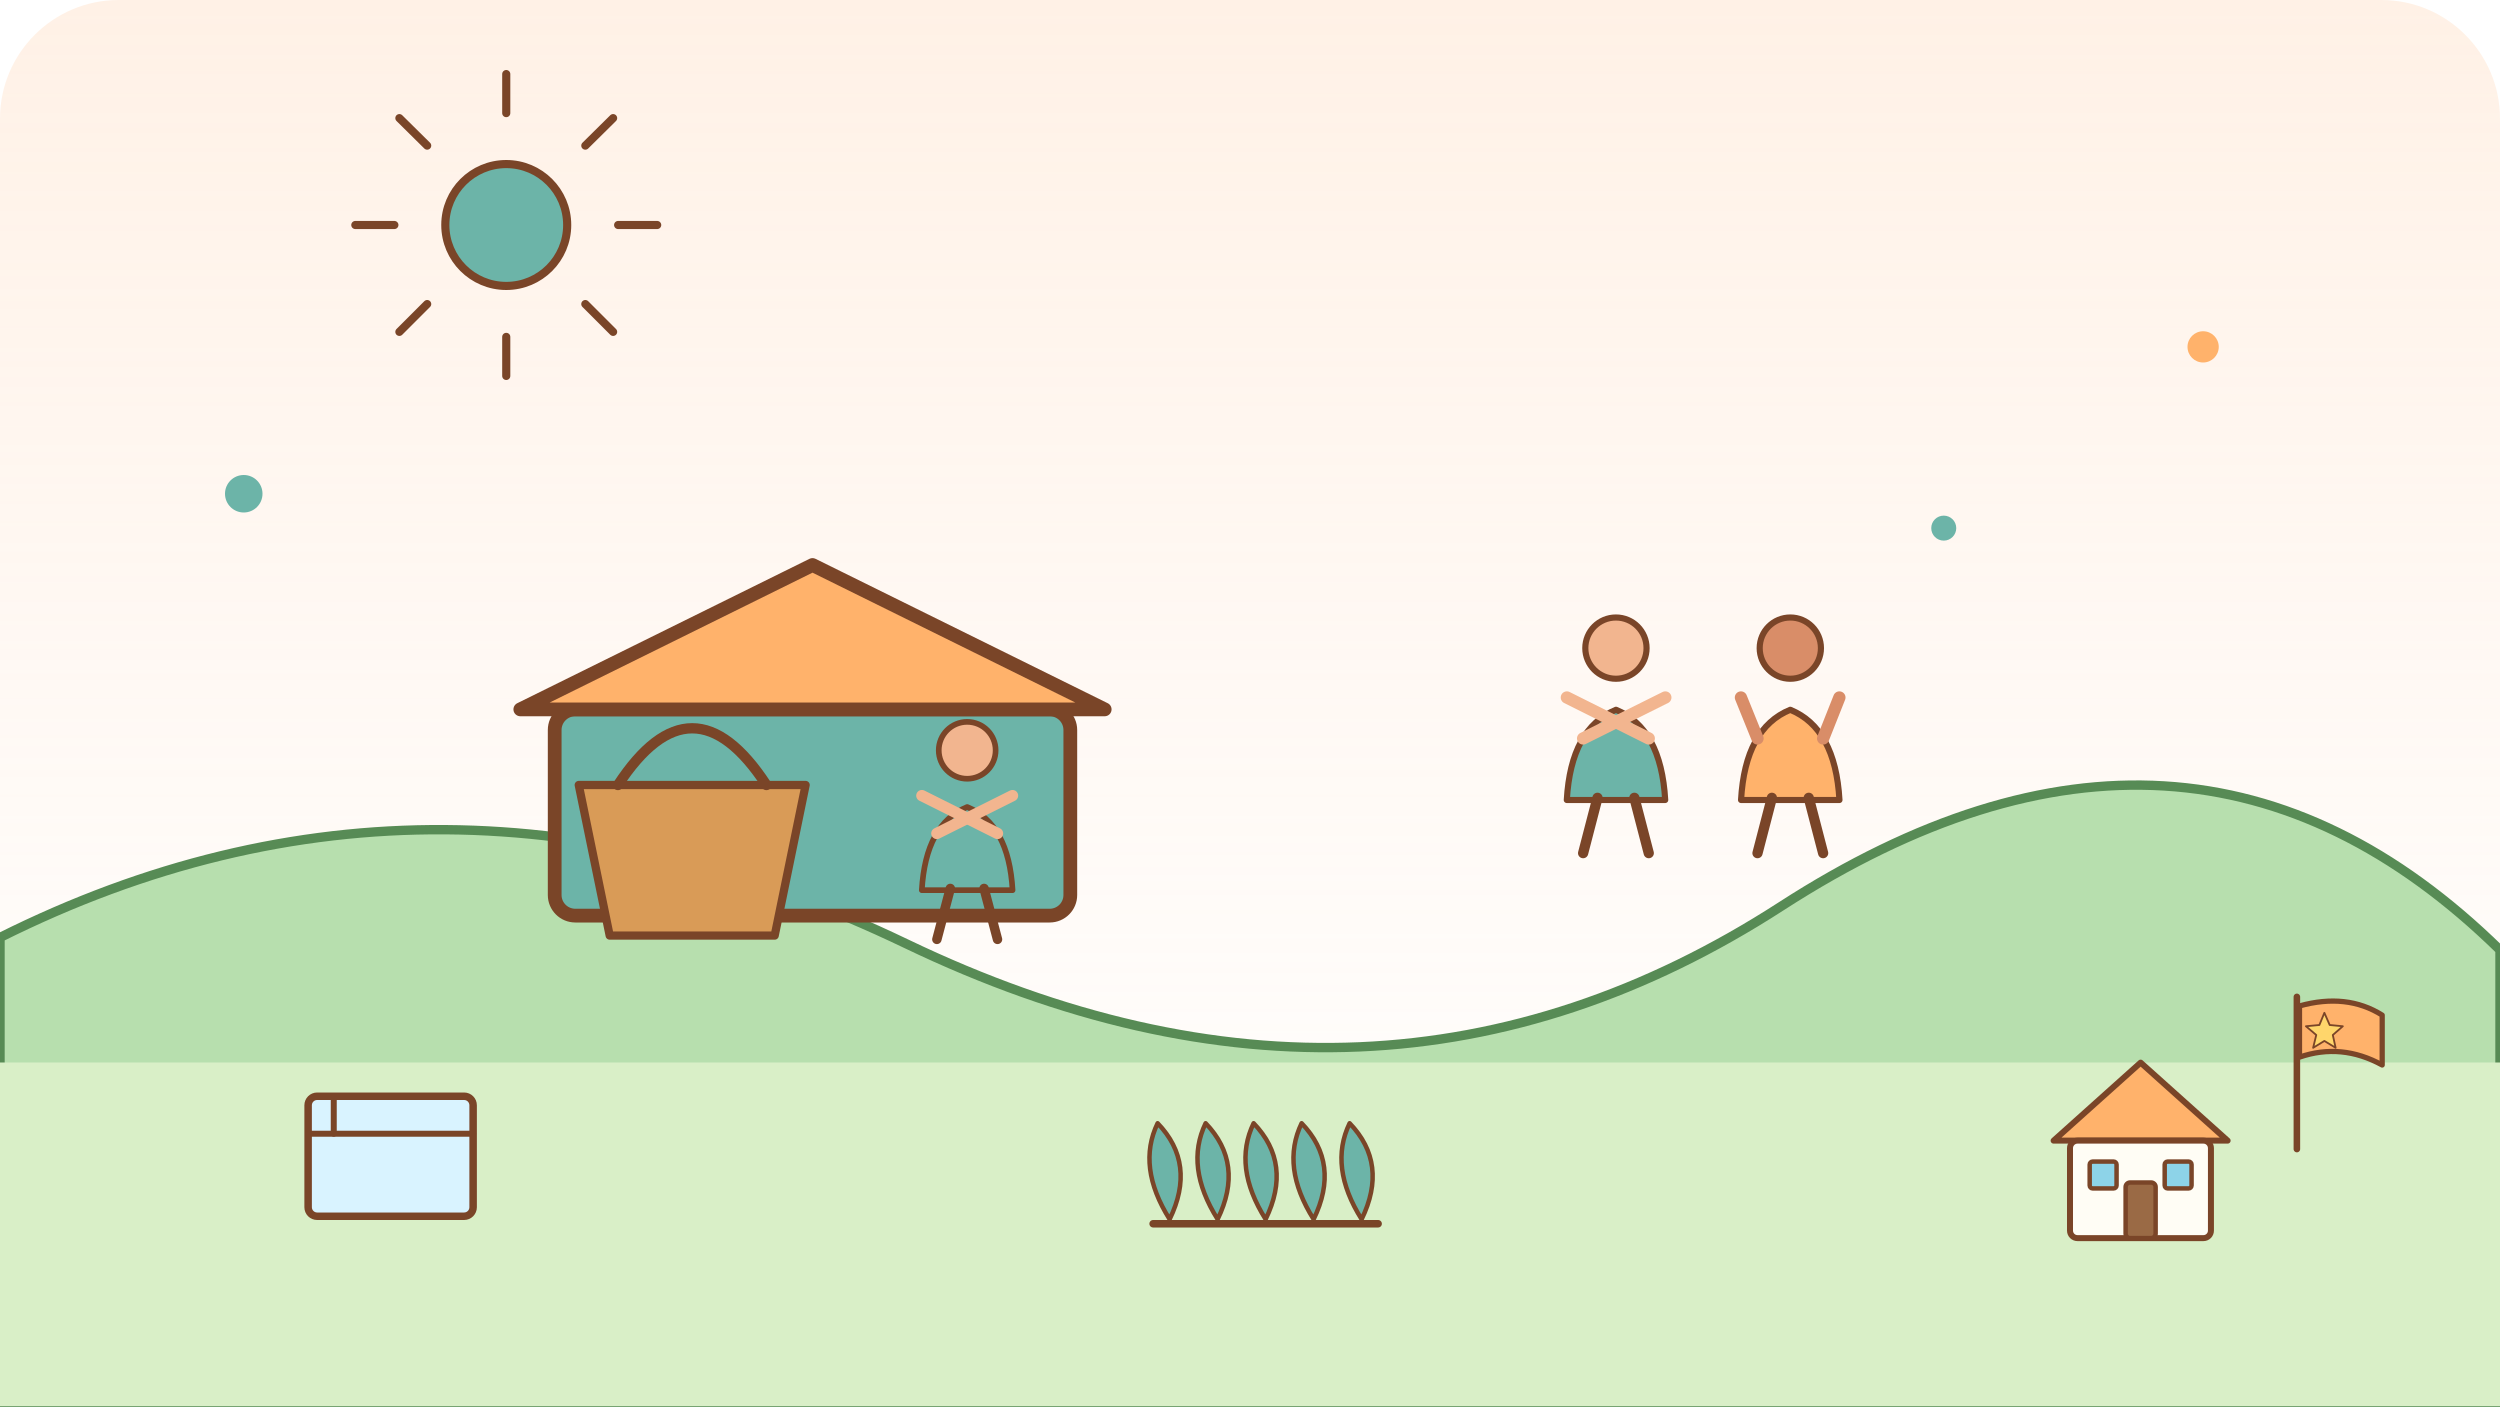
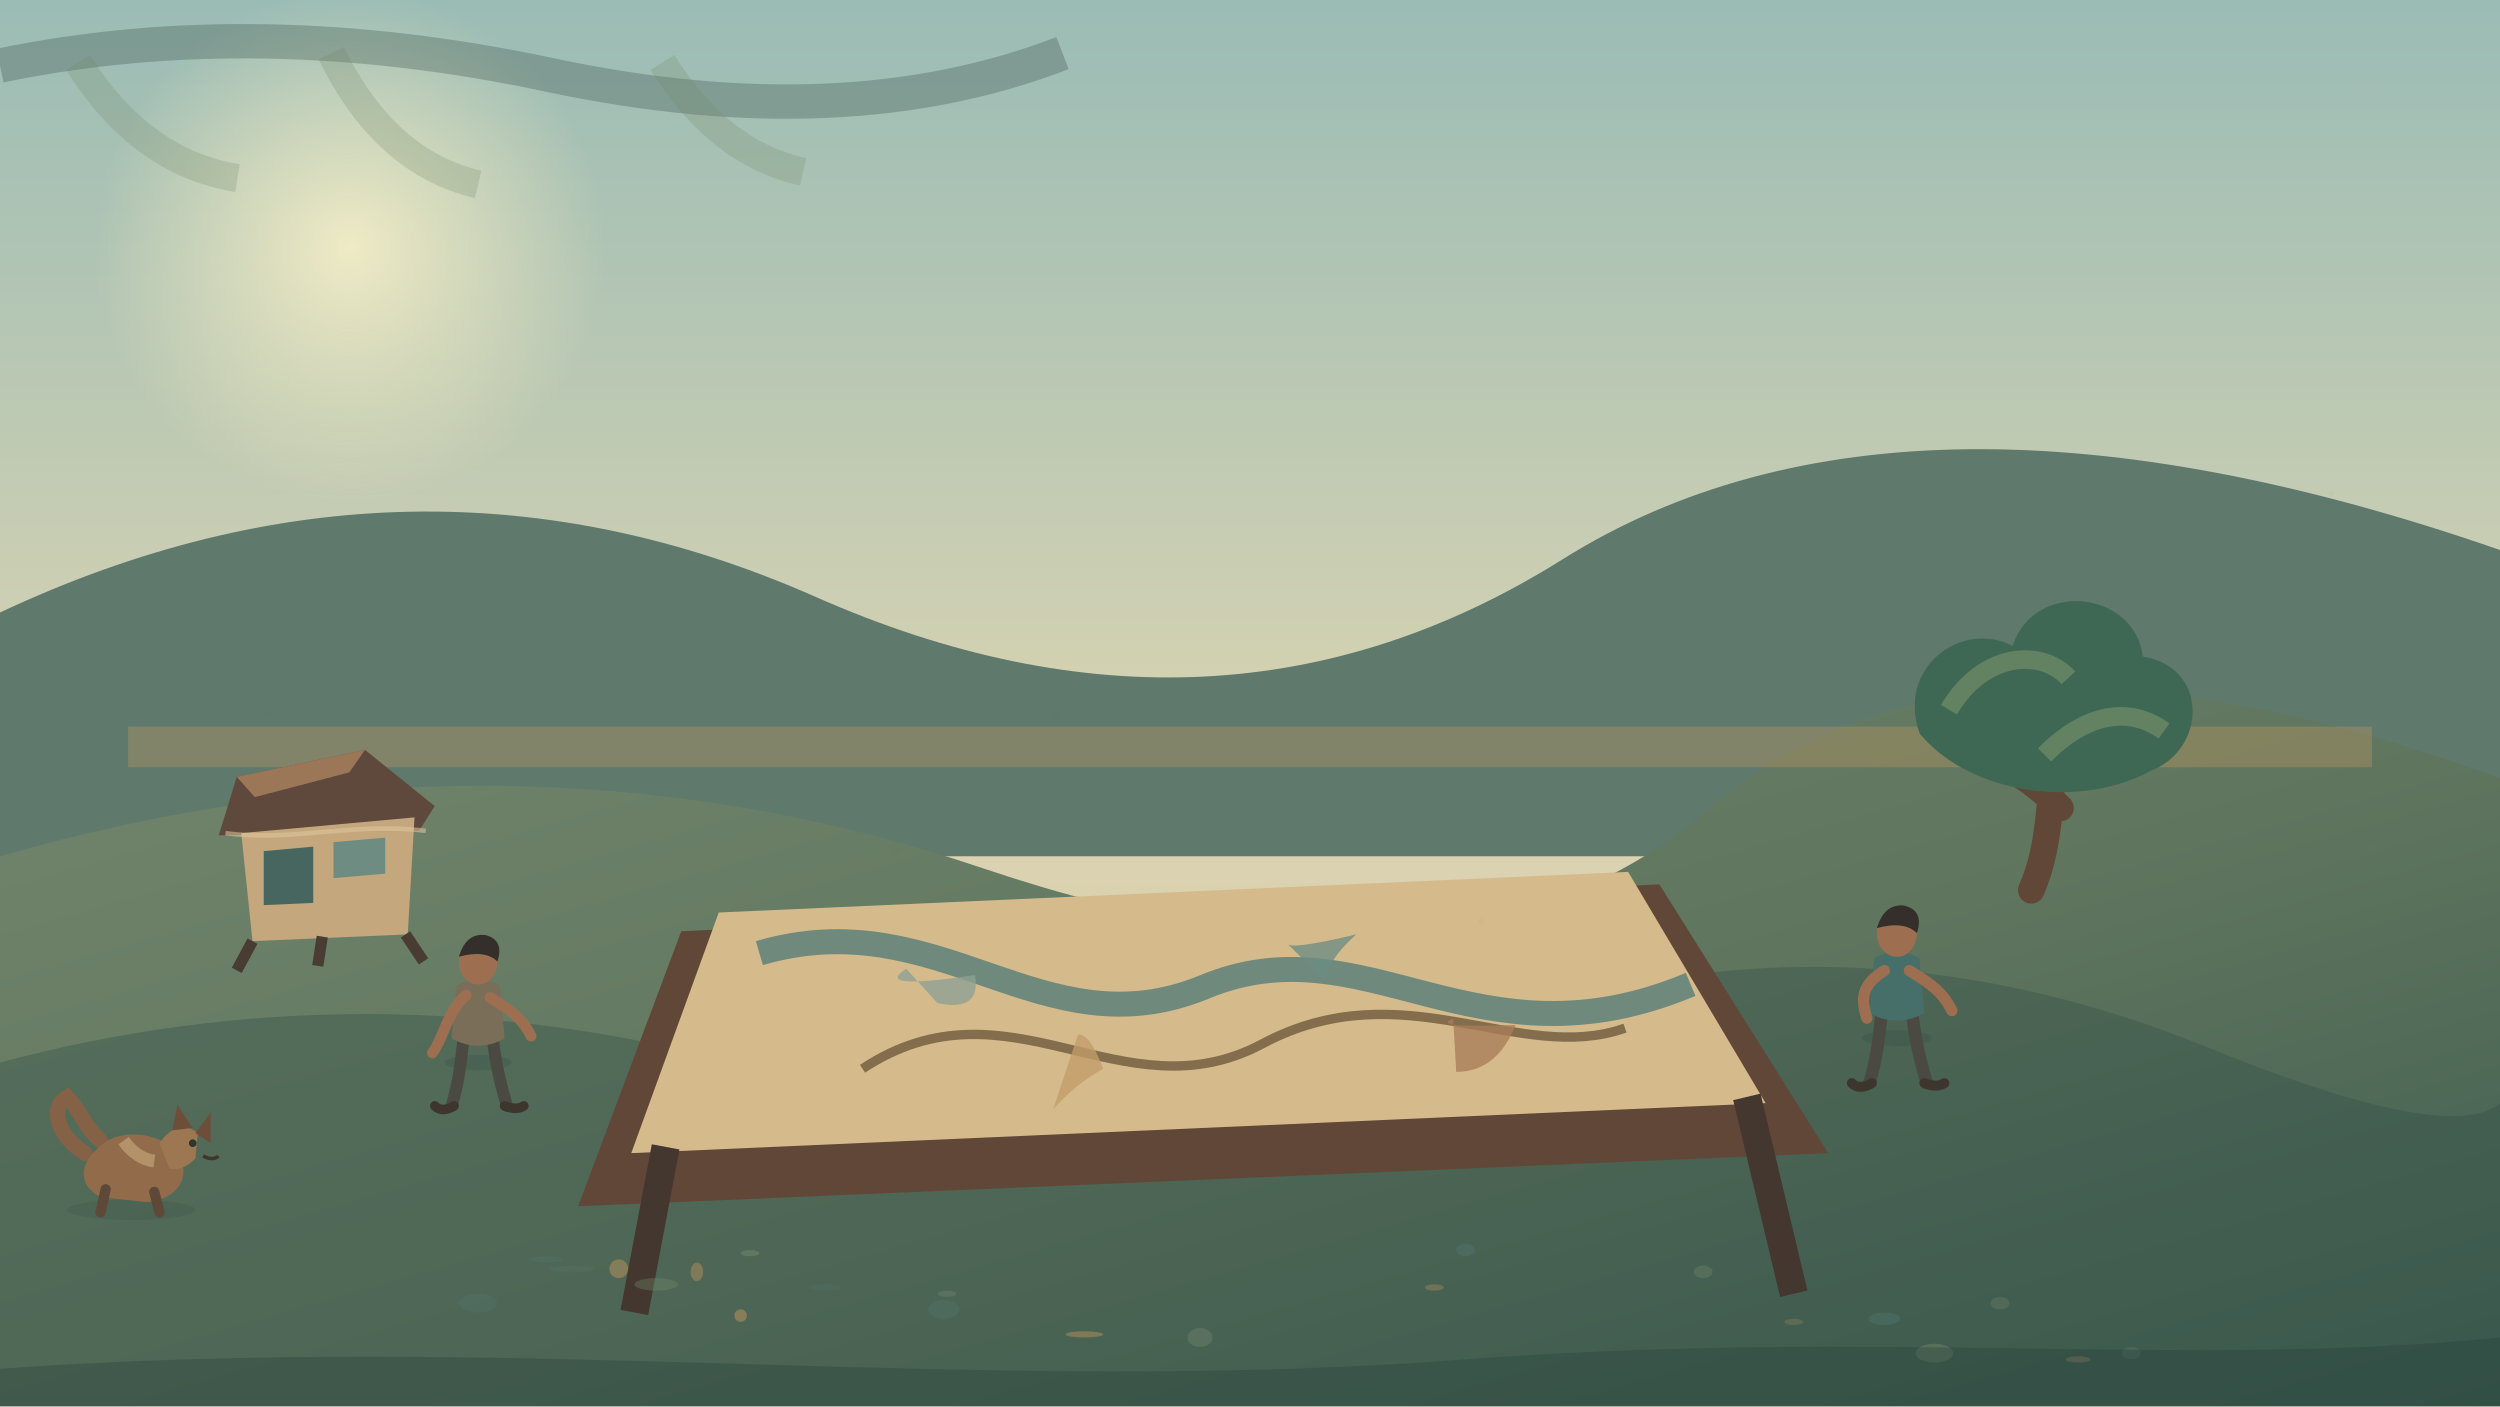
- <svg xmlns="http://www.w3.org/2000/svg" width="800" height="450" viewBox="0 0 800 450" role="img" aria-labelledby="title desc">
+ <svg xmlns="http://www.w3.org/2000/svg" width="800" height="450" viewBox="0 0 800 450">
  <defs>
    <linearGradient id="sky" x1="0" y1="0" x2="0" y2="1">
-       <stop offset="0" stop-color="#FFF1E6" />
-       <stop offset="1" stop-color="#FFFFFF" stop-opacity="0.72" />
+       <stop stop-color="#9bbcb5" />
+       <stop offset=".52" stop-color="#d7d3b2" />
+       <stop offset="1" stop-color="#e5cda7" />
    </linearGradient>
+     <linearGradient id="earth" x1="0" y1="0" x2="1" y2="1">
+       <stop stop-color="#71866c" />
+       <stop offset=".54" stop-color="#60755e" />
+       <stop offset="1" stop-color="#3d5d50" />
+     </linearGradient>
+     <linearGradient id="water" x1="0" y1="0" x2="1" y2=".7">
+       <stop stop-color="#85aea9" />
+       <stop offset=".55" stop-color="#567f7b" />
+       <stop offset="1" stop-color="#345e5c" />
+     </linearGradient>
+     <linearGradient id="wood" x1="0" y1="0" x2="1" y2="1">
+       <stop stop-color="#aa7752" />
+       <stop offset=".55" stop-color="#76503c" />
+       <stop offset="1" stop-color="#4f3b32" />
+     </linearGradient>
+     <radialGradient id="light">
+       <stop stop-color="#fff4ca" stop-opacity=".8" />
+       <stop offset="1" stop-color="#fff1c0" stop-opacity="0" />
+     </radialGradient>
+     <filter id="soft" x="-20%" y="-30%" width="140%" height="170%">
+       <feGaussianBlur stdDeviation="6" />
+     </filter>
  </defs>
-   <rect width="800" height="450" rx="38" fill="url(#sky)" />
-   <line x1="162.0" y1="36.2" x2="162.0" y2="23.7" stroke="#7A4528" stroke-width="2.6" stroke-linecap="round" />
-   <line x1="187.3" y1="46.6" x2="196.2" y2="37.8" stroke="#7A4528" stroke-width="2.6" stroke-linecap="round" />
-   <line x1="197.8" y1="72.0" x2="210.3" y2="72.0" stroke="#7A4528" stroke-width="2.6" stroke-linecap="round" />
-   <line x1="187.3" y1="97.3" x2="196.2" y2="106.2" stroke="#7A4528" stroke-width="2.6" stroke-linecap="round" />
-   <line x1="162.0" y1="107.8" x2="162.0" y2="120.3" stroke="#7A4528" stroke-width="2.6" stroke-linecap="round" />
-   <line x1="136.7" y1="97.3" x2="127.8" y2="106.2" stroke="#7A4528" stroke-width="2.6" stroke-linecap="round" />
-   <line x1="126.2" y1="72.0" x2="113.7" y2="72.0" stroke="#7A4528" stroke-width="2.6" stroke-linecap="round" />
-   <line x1="136.7" y1="46.6" x2="127.8" y2="37.8" stroke="#7A4528" stroke-width="2.6" stroke-linecap="round" />
-   <circle cx="162" cy="72" r="19.5" fill="#6CB4A8" stroke="#7A4528" stroke-width="2.6" />
-   <path d="M0 300 Q140 230 290 302 T570 290 T800 304 L800 450 L0 450 Z" fill="#B7DFAE" stroke="#578B55" stroke-width="3" stroke-linecap="round" stroke-linejoin="round" />
-   <rect x="0" y="340" width="800" height="110" rx="0" fill="#D9EFC7" stroke="none" stroke-width="0" />
-   <rect x="177.5" y="227.0" width="165.0" height="66.0" rx="6.6" fill="#6CB4A8" stroke="#7A4528" stroke-width="4.4" />
-   <polygon points="166.5,227.0 260,180.8 353.5,227.0" fill="#FFB26B" stroke="#7A4528" stroke-width="4.4" stroke-linejoin="round" />
-   <path d="M185.2,251.2 L257.8,251.2 L247.9,299.38 L195.1,299.38 Z" fill="#D99B57" stroke="#7A4528" stroke-width="2.64" stroke-linecap="round" stroke-linejoin="round" />
-   <path d="M197.74,251.2 Q221.5,214.9 245.26,251.2" fill="none" stroke="#7A4528" stroke-width="3.3" stroke-linecap="round" stroke-linejoin="round" />
-   <circle cx="309.5" cy="240.1" r="9.1" fill="#F2B58F" stroke="#7A4528" stroke-width="1.815" />
-   <path d="M294.98,284.86 Q296.19,263.685 309.5,258.24 Q322.81,263.685 324.02,284.86 Z" fill="#6CB4A8" stroke="#7A4528" stroke-width="1.815" stroke-linecap="round" stroke-linejoin="round" />
-   <line x1="299.8" y1="266.7" x2="324.0" y2="254.6" stroke="#F2B58F" stroke-width="3.63" stroke-linecap="round" />
-   <line x1="319.2" y1="266.7" x2="295.0" y2="254.6" stroke="#F2B58F" stroke-width="3.63" stroke-linecap="round" />
-   <line x1="304.1" y1="284.3" x2="299.8" y2="300.6" stroke="#7A4528" stroke-width="3.025" stroke-linecap="round" />
-   <line x1="314.9" y1="284.3" x2="319.2" y2="300.6" stroke="#7A4528" stroke-width="3.025" stroke-linecap="round" />
-   <circle cx="517.1" cy="207.4" r="9.8" fill="#F2B58F" stroke="#7A4528" stroke-width="1.968" />
-   <path d="M501.376,255.992 Q502.688,233.032 517.12,227.128 Q531.552,233.032 532.864,255.992 Z" fill="#6CB4A8" stroke="#7A4528" stroke-width="1.968" stroke-linecap="round" stroke-linejoin="round" />
-   <line x1="506.6" y1="236.3" x2="532.9" y2="223.2" stroke="#F2B58F" stroke-width="3.936" stroke-linecap="round" />
-   <line x1="527.6" y1="236.3" x2="501.4" y2="223.2" stroke="#F2B58F" stroke-width="3.936" stroke-linecap="round" />
-   <line x1="511.2" y1="255.3" x2="506.6" y2="273.0" stroke="#7A4528" stroke-width="3.28" stroke-linecap="round" />
-   <line x1="523.0" y1="255.3" x2="527.6" y2="273.0" stroke="#7A4528" stroke-width="3.28" stroke-linecap="round" />
-   <circle cx="572.9" cy="207.4" r="9.8" fill="#D98D68" stroke="#7A4528" stroke-width="1.968" />
-   <path d="M557.136,255.992 Q558.448,233.032 572.88,227.128 Q587.312,233.032 588.624,255.992 Z" fill="#FFB26B" stroke="#7A4528" stroke-width="1.968" stroke-linecap="round" stroke-linejoin="round" />
-   <line x1="562.4" y1="236.3" x2="557.1" y2="223.2" stroke="#D98D68" stroke-width="3.936" stroke-linecap="round" />
-   <line x1="583.4" y1="236.3" x2="588.6" y2="223.2" stroke="#D98D68" stroke-width="3.936" stroke-linecap="round" />
-   <line x1="567.0" y1="255.3" x2="562.4" y2="273.0" stroke="#7A4528" stroke-width="3.28" stroke-linecap="round" />
-   <line x1="578.8" y1="255.3" x2="583.4" y2="273.0" stroke="#7A4528" stroke-width="3.28" stroke-linecap="round" />
-   <rect x="98.6" y="350.8" width="52.8" height="38.4" rx="2.88" fill="#D9F3FF" stroke="#7A4528" stroke-width="2.4" />
-   <line x1="98.6" y1="362.8" x2="151.4" y2="362.8" stroke="#7A4528" stroke-width="1.92" stroke-linecap="round" />
-   <line x1="106.8" y1="350.8" x2="106.8" y2="362.8" stroke="#7A4528" stroke-width="1.92" stroke-linecap="round" />
-   <line x1="369.0" y1="391.6" x2="441.0" y2="391.6" stroke="#7A4528" stroke-width="2.4" stroke-linecap="round" />
-   <path d="M374.28,390.16 Q363.72,373.36 370.44,359.44 Q382.92,372.4 374.28,390.16 Z" fill="#6CB4A8" stroke="#7A4528" stroke-width="1.44" stroke-linecap="round" stroke-linejoin="round" />
-   <path d="M389.64,390.16 Q379.08,373.36 385.8,359.44 Q398.28,372.4 389.64,390.16 Z" fill="#6CB4A8" stroke="#7A4528" stroke-width="1.44" stroke-linecap="round" stroke-linejoin="round" />
-   <path d="M405.0,390.16 Q394.44,373.36 401.16,359.44 Q413.64,372.4 405.0,390.16 Z" fill="#6CB4A8" stroke="#7A4528" stroke-width="1.44" stroke-linecap="round" stroke-linejoin="round" />
-   <path d="M420.36,390.16 Q409.8,373.36 416.52,359.44 Q429.0,372.4 420.36,390.16 Z" fill="#6CB4A8" stroke="#7A4528" stroke-width="1.44" stroke-linecap="round" stroke-linejoin="round" />
-   <path d="M435.72,390.16 Q425.16,373.36 431.88,359.44 Q444.36,372.4 435.72,390.16 Z" fill="#6CB4A8" stroke="#7A4528" stroke-width="1.44" stroke-linecap="round" stroke-linejoin="round" />
-   <polygon points="657.16,365 685,340.04 712.84,365" fill="#FFB26B" stroke="#7A4528" stroke-width="1.92" stroke-linejoin="round" />
-   <rect x="662.4" y="365" width="45.1" height="31.2" rx="2.4" fill="#FFFDF5" stroke="#7A4528" stroke-width="1.92" />
-   <rect x="680.2" y="378.4" width="9.6" height="17.8" rx="1.44" fill="#9A6A45" stroke="#7A4528" stroke-width="1.44" />
-   <rect x="668.7" y="371.7" width="8.6" height="8.6" rx="0.96" fill="#8DD3E8" stroke="#7A4528" stroke-width="1.44" />
-   <rect x="692.7" y="371.7" width="8.6" height="8.6" rx="0.96" fill="#8DD3E8" stroke="#7A4528" stroke-width="1.44" />
-   <circle cx="622" cy="169" r="4" fill="#6CB4A8" stroke="none" stroke-width="0" />
-   <circle cx="705" cy="111" r="5" fill="#FFB26B" stroke="none" stroke-width="0" />
-   <circle cx="78" cy="158" r="6" fill="#6CB4A8" stroke="none" stroke-width="0" />
-   <line x1="735" y1="319.0" x2="735" y2="367.7" stroke="#7A4528" stroke-width="2.1" stroke-linecap="round" />
-   <path d="M735.84,321.9 Q750.96,317.7 762.3,324.84 L762.3,340.8 Q749.28,333.66 735.84,338.28 Z" fill="#FFB26B" stroke="#7A4528" stroke-width="1.68" stroke-linecap="round" stroke-linejoin="round" />
-   <polygon points="743.8,324.1 745.5,328.0 749.7,328.4 746.5,331.2 747.4,335.3 743.8,333.1 740.2,335.3 741.2,331.2 737.9,328.4 742.2,328.0" fill="#FFD66B" stroke="#7A4528" stroke-width="0.588" stroke-linejoin="round" />
+   <rect width="800" height="450" fill="url(#sky)" />
+   <circle cx="112" cy="79" r="82" fill="url(#light)" />
+   <path d="M0 196q132-62 261-5t239-12t300-3v98H0Z" fill="#5f796c" />
+   <path d="M0 274Q164 227 315 278T548 258T800 249V450H0Z" fill="url(#earth)" />
+   <path d="M0 340Q116 309 235 340T471 329T706 335T800 327V450H0Z" fill="#314f47" opacity=".38" />
+   <path d="M41 239H759" stroke="#b89562" stroke-width="13" opacity=".38" />
+   <g transform="translate(70 245) scale(0.72)">
+     <path d="M0 31 L8 5 L65 -7 L96 18 L89 29Z" fill="#5f493c" />
+     <path d="M8 5 L65 -7 L58 3 L16 14Z" fill="#b58a62" opacity=".7" />
+     <path d="M10 30 L87 23 L84 75 L15 78Z" fill="#c4a77d" />
+     <path d="M20 38 l22 -2 l0 25 l-22 1Z" fill="#47665f" />
+     <path d="M51 34 l23 -2 l0 16 l-23 2Z" fill="#6f8c82" />
+     <path d="M15 78 L8 91 M83 75 L91 87 M46 76 L44 89" stroke="#493c32" stroke-width="5" />
+     <path d="M3 30 C32 34 60 25 92 29" fill="none" stroke="#e2c79d" stroke-width="2" opacity=".55" />
+   </g>
+   <g transform="translate(650 222) scale(0.85)">
+     <path d="M0 74 C10 51 5 29 13 3 M11 43 C-1 31 -12 26 -20 21 M10 31 C27 19 31 10 39 0" fill="none" stroke="#604737" stroke-width="10" stroke-linecap="round" />
+     <path d="M-42 15 C-51 -10 -26 -28 -7 -18 C1 -43 39 -39 42 -14 C67 -10 66 21 45 29 C20 43 -22 39 -42 15Z" fill="#3f6854" />
+     <path d="M-31 6 C-18 -16 4 -17 14 -6 M5 23 C23 5 39 6 50 14" fill="none" stroke="#75906a" stroke-width="7" opacity=".65" />
+   </g>
+   <path d="M218 298 L531 283 L585 369 L185 386Z" fill="#604738" />
+   <path d="M230 292 L521 279 L565 353 L202 369Z" fill="#d5bb8b" />
+   <path d="M243 305 C301 288 333 337 385 316 C437 294 472 344 541 315" fill="none" stroke="#557d78" stroke-width="8" opacity=".8" />
+   <path d="M276 342 C323 311 359 358 404 334 C449 310 486 341 520 329" fill="none" stroke="#846d4d" stroke-width="3" />
+   <path d="M290 310 q-11 7 22 2 q2 12 -12 9Z" fill="#8da094" opacity=".78" />
+   <path d="M345 331 q4 0 8 11 q-9 5 -16 13Z" fill="#c19c68" opacity=".78" />
+   <path d="M412 302 q1 2 22 -3 q-9 8 -10 15Z" fill="#6d8d83" opacity=".78" />
+   <path d="M465 326 q-8 3 20 2 q-6 15 -19 15Z" fill="#a87c58" opacity=".78" />
+   <path d="M213 367 L203 420 M559 351 L574 414" stroke="#44372f" stroke-width="9" />
+   <g transform="translate(153.0 310.0) scale(0.770)">
+     <ellipse cx="0" cy="39" rx="14" ry="3.2" fill="#203c38" opacity=".16" />
+     <path d="M-6 28 C-7 38 -8 47 -11 57 M6 28 C7 38 9 47 12 57" fill="none" stroke="#4a4a42" stroke-width="5" stroke-linecap="round" />
+     <path d="M-10 57 Q-15 60 -18 57 M11 57 Q16 59 19 57" fill="none" stroke="#3d362f" stroke-width="4" stroke-linecap="round" />
+     <path d="M-9 7 Q0 2 9 7 L11 29 Q0 35 -11 29Z" fill="#7b6e59" />
+     <path d="M-5 11 C-13 18 -14 28 -19 35" fill="none" stroke="#9d6f50" stroke-width="4.5" stroke-linecap="round" />
+     <path d="M5 12 C13 17 18 20 22 28" fill="none" stroke="#9d6f50" stroke-width="4.5" stroke-linecap="round" />
+     <ellipse cy="-3" rx="8" ry="9.5" fill="#9d6f50" />
+     <path d="M-8 -5 Q-5 -15 3 -14 Q11 -12 8 -3 Q3 -8 -8 -5Z" fill="#342f2a" />
+   </g>
+   <g transform="translate(607.0 301.0) scale(0.800)">
+     <ellipse cx="0" cy="39" rx="14" ry="3.2" fill="#203c38" opacity=".16" />
+     <path d="M-6 28 C-7 38 -8 47 -11 57 M6 28 C7 38 9 47 12 57" fill="none" stroke="#4a4a42" stroke-width="5" stroke-linecap="round" />
+     <path d="M-10 57 Q-15 60 -18 57 M11 57 Q16 59 19 57" fill="none" stroke="#3d362f" stroke-width="4" stroke-linecap="round" />
+     <path d="M-9 7 Q0 2 9 7 L11 29 Q0 35 -11 29Z" fill="#456f68" />
+     <path d="M-5 12 C-13 17 -15 22 -12 31" fill="none" stroke="#9d6f50" stroke-width="4.5" stroke-linecap="round" />
+     <path d="M5 12 C13 17 18 20 22 28" fill="none" stroke="#9d6f50" stroke-width="4.5" stroke-linecap="round" />
+     <ellipse cy="-3" rx="8" ry="9.5" fill="#9d6f50" />
+     <path d="M-8 -5 Q-5 -15 3 -14 Q11 -12 8 -3 Q3 -8 -8 -5Z" fill="#342f2a" />
+   </g>
+   <ellipse cx="619" cy="433" rx="6" ry="3" fill="#71876a" opacity=".44" />
+   <ellipse cx="240" cy="401" rx="3" ry="1" fill="#71876a" opacity=".51" />
+   <ellipse cx="264" cy="412" rx="5" ry="1" fill="#4f7168" opacity=".30" />
+   <ellipse cx="545" cy="407" rx="3" ry="2" fill="#71876a" opacity=".36" />
+   <ellipse cx="665" cy="435" rx="4" ry="1" fill="#b6905d" opacity=".37" />
+   <ellipse cx="347" cy="427" rx="6" ry="1" fill="#b6905d" opacity=".50" />
+   <ellipse cx="603" cy="422" rx="5" ry="2" fill="#4f7168" opacity=".56" />
+   <ellipse cx="640" cy="417" rx="3" ry="2" fill="#71876a" opacity=".30" />
+   <ellipse cx="384" cy="428" rx="4" ry="3" fill="#71876a" opacity=".41" />
+   <ellipse cx="303" cy="414" rx="3" ry="1" fill="#71876a" opacity=".39" />
+   <ellipse cx="198" cy="406" rx="3" ry="3" fill="#b6905d" opacity=".53" />
+   <ellipse cx="469" cy="400" rx="3" ry="2" fill="#4f7168" opacity=".57" />
+   <ellipse cx="153" cy="417" rx="6" ry="3" fill="#4f7168" opacity=".49" />
+   <ellipse cx="682" cy="433" rx="3" ry="2" fill="#4f7168" opacity=".49" />
+   <ellipse cx="574" cy="423" rx="3" ry="1" fill="#b6905d" opacity=".25" />
+   <ellipse cx="183" cy="406" rx="7" ry="1" fill="#4f7168" opacity=".49" />
+   <ellipse cx="223" cy="407" rx="2" ry="3" fill="#b6905d" opacity=".48" />
+   <ellipse cx="175" cy="403" rx="5" ry="1" fill="#4f7168" opacity=".51" />
+   <ellipse cx="210" cy="411" rx="7" ry="2" fill="#71876a" opacity=".36" />
+   <ellipse cx="459" cy="412" rx="3" ry="1" fill="#b6905d" opacity=".37" />
+   <ellipse cx="237" cy="421" rx="2" ry="2" fill="#b6905d" opacity=".55" />
+   <ellipse cx="302" cy="419" rx="5" ry="3" fill="#4f7168" opacity=".46" />
+   <g transform="translate(42 365) scale(0.82 .82)" opacity=".88">
+     <ellipse cx="0" cy="27" rx="25" ry="4" fill="#173a36" opacity=".14" />
+     <path d="M-18 5 C-29 -2 -32 -13 -25 -17 C-20 -12 -18 -5 -12 0" fill="none" stroke="#8b6043" stroke-width="6" stroke-linecap="round" />
+     <path d="M-13 3 C-6 -5 11 -4 18 5 C24 14 18 23 6 24 L-12 22 C-20 18 -21 10 -13 3Z" fill="#9a6d48" />
+     <path d="M11 1 Q18 -9 26 -3 L25 7 Q20 12 15 11Z" fill="#a77952" />
+     <path d="M16 -4 L18 -14 L24 -5 M25 -3 L31 -11 L31 1" fill="#704b36" />
+     <path d="M-10 19 L-12 28 M9 20 L11 28" stroke="#5f4535" stroke-width="4" stroke-linecap="round" />
+     <circle cx="24" cy="1" r="1.5" fill="#28302b" />
+     <path d="M28 6 q4 2 6 0" fill="none" stroke="#3d3028" stroke-width="1.4" />
+     <path d="M-3 0 Q2 7 9 8" fill="none" stroke="#d2ad7f" stroke-width="5" opacity=".65" />
+   </g>
+   <path d="M0 438 C168 426 312 447 469 435 C603 425 698 438 800 428 L800 450 L0 450Z" fill="#243f39" opacity=".35" />
+   <g id="catalog-composition-frame">
+     <g aria-hidden="true">
+       <path d="M0 21Q82 4 176 24T340 17" fill="none" stroke="#314a43" stroke-width="11" opacity=".30" />
+       <path d="M25 20q20 32 51 37M106 17q17 35 47 42M212 20q18 29 45 35" fill="none" stroke="#6f8665" stroke-width="9" opacity=".24" />
+     </g>
+   </g>
+   <g id="environment-grain" aria-hidden="true">
+     <circle cx="303" cy="235" r="1" fill="#b79a65" opacity=".016" />
+     <circle cx="86" cy="228" r="1" fill="#6a5945" opacity=".024" />
+     <circle cx="202" cy="297" r="2" fill="#78846c" opacity=".024" />
+     <circle cx="137" cy="8" r="2" fill="#b79a65" opacity=".024" />
+     <circle cx="759" cy="272" r="2" fill="#78846c" opacity=".020" />
+     <circle cx="474" cy="295" r="1" fill="#304842" opacity=".020" />
+     <circle cx="746" cy="158" r="1" fill="#6a5945" opacity=".024" />
+     <circle cx="287" cy="271" r="2" fill="#6a5945" opacity=".016" />
+     <circle cx="466" cy="206" r="1" fill="#b79a65" opacity=".016" />
+     <circle cx="338" cy="229" r="1" fill="#304842" opacity=".024" />
+     <circle cx="758" cy="27" r="2" fill="#b79a65" opacity=".020" />
+   </g>
</svg>
